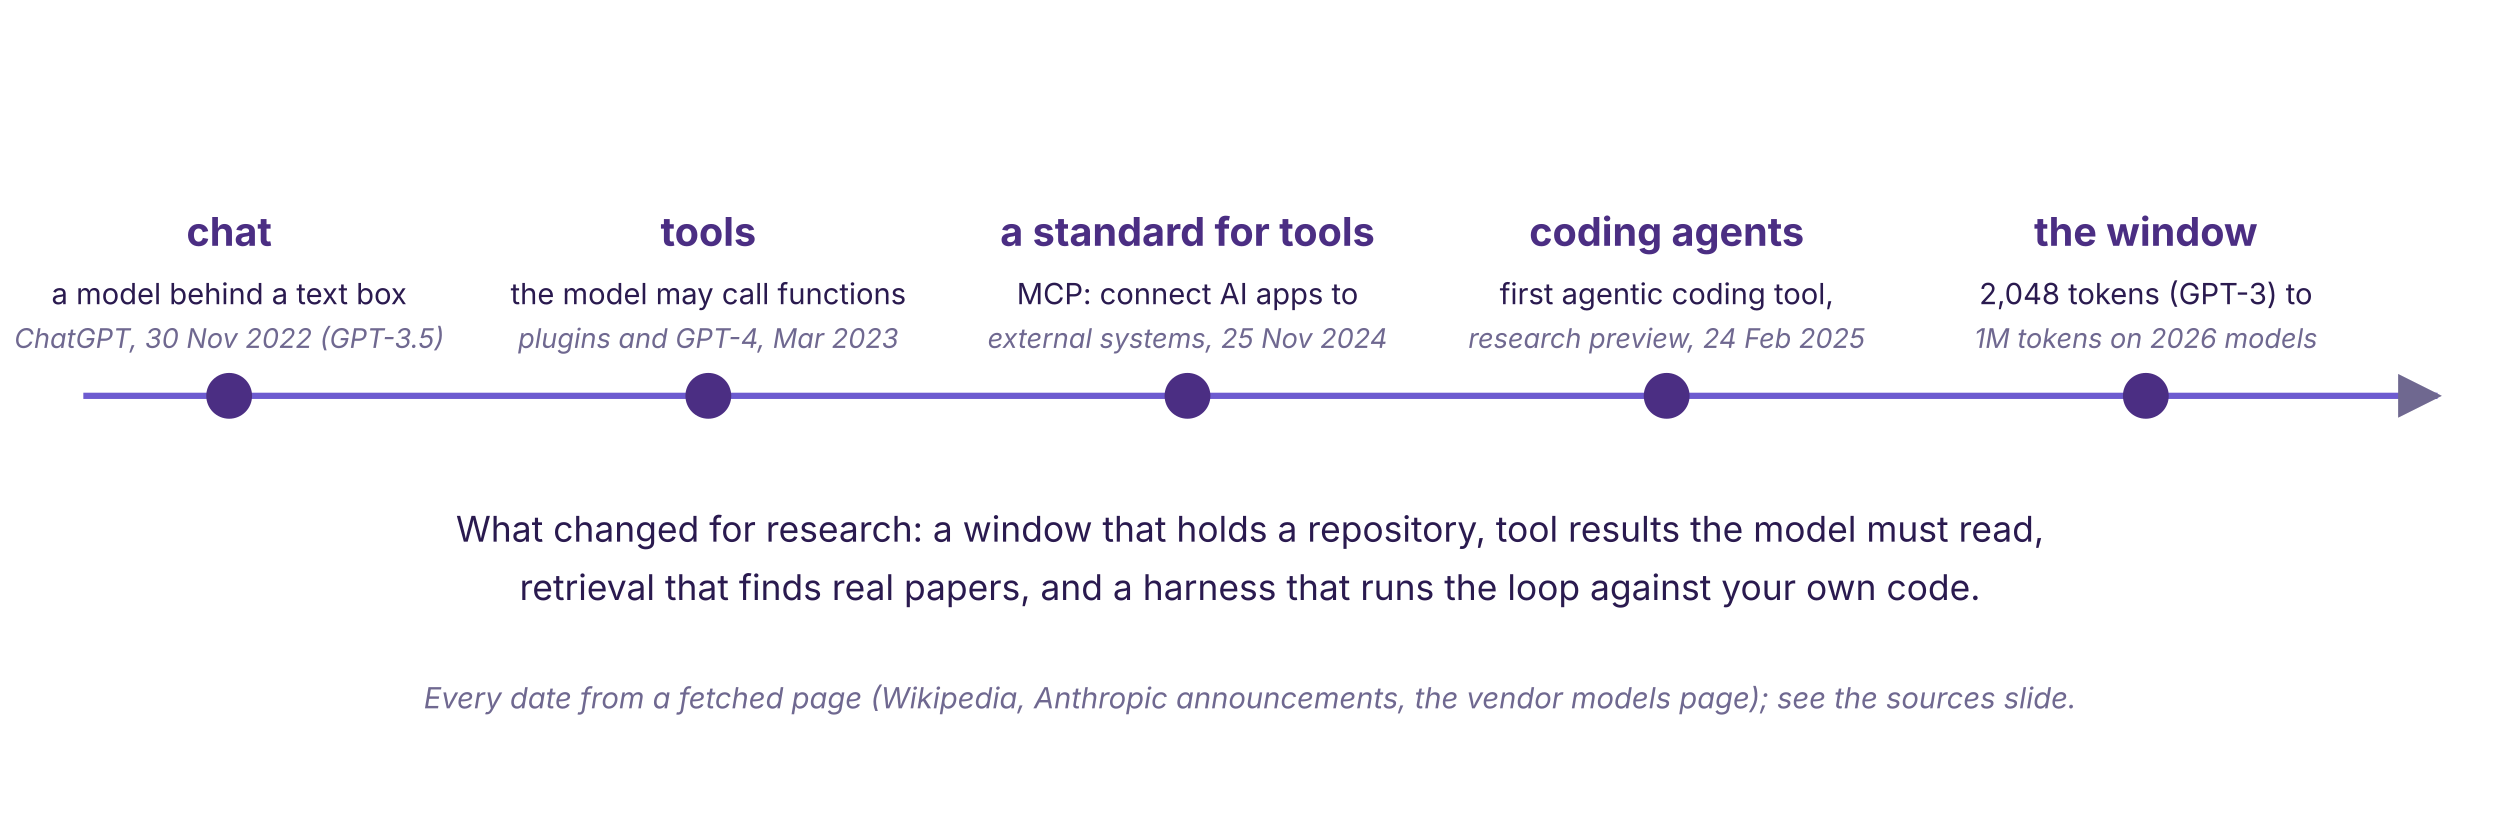
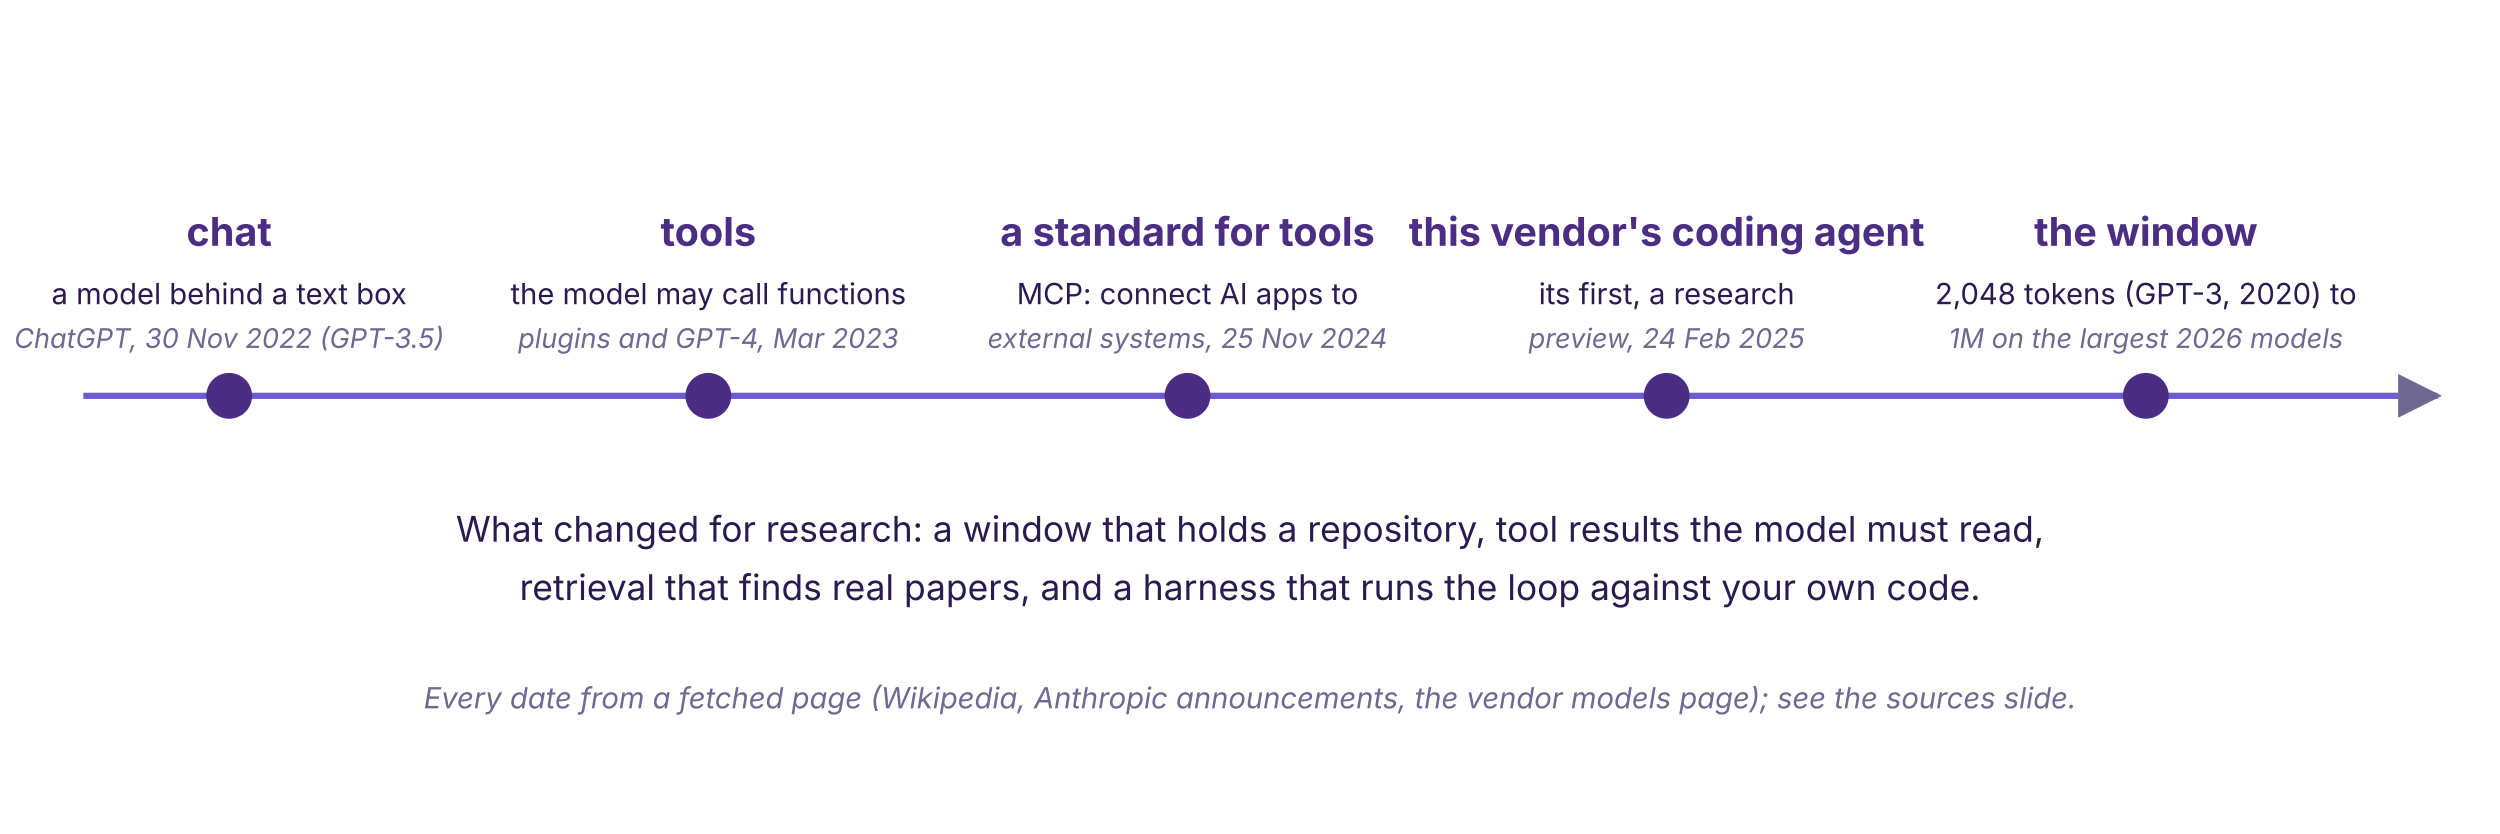
<svg xmlns="http://www.w3.org/2000/svg" viewBox="0 0 1200 400" width="1200" height="400" font-family="Inter, Helvetica, Arial, sans-serif" font-size="22">
  <defs>
    <marker id="a-purple" viewBox="0 0 10 10" refX="9" refY="5" markerWidth="7" markerHeight="7" orient="auto-start-reverse">
      <path d="M 0 0 L 10 5 L 0 10 z" fill="#4b2e83" />
    </marker>
    <marker id="a-red" viewBox="0 0 10 10" refX="9" refY="5" markerWidth="7" markerHeight="7" orient="auto-start-reverse">
      <path d="M 0 0 L 10 5 L 0 10 z" fill="#b3402a" />
    </marker>
    <marker id="a-amber" viewBox="0 0 10 10" refX="9" refY="5" markerWidth="7" markerHeight="7" orient="auto-start-reverse">
      <path d="M 0 0 L 10 5 L 0 10 z" fill="#c77d00" />
    </marker>
    <marker id="a-stone" viewBox="0 0 10 10" refX="9" refY="5" markerWidth="7" markerHeight="7" orient="auto-start-reverse">
      <path d="M 0 0 L 10 5 L 0 10 z" fill="#6f6890" />
    </marker>
  </defs>
  <line x1="40" y1="190" x2="1170" y2="190" stroke="#6d5bd0" stroke-width="3" marker-end="url(#a-stone)" />
  <circle cx="110" cy="190" r="11" fill="#4b2e83" />
  <text x="110" y="118" text-anchor="middle" font-size="19" fill="#4b2e83" font-weight="700">chat</text>
  <text x="110" y="146" text-anchor="middle" font-size="14" fill="#2a1a4f">a model behind a text box</text>
  <text x="110" y="167" text-anchor="middle" font-size="13" fill="#6f6890" font-style="italic">ChatGPT, 30 Nov 2022 (GPT-3.5)</text>
  <circle cx="340" cy="190" r="11" fill="#4b2e83" />
  <text x="340" y="118" text-anchor="middle" font-size="19" fill="#4b2e83" font-weight="700">tools</text>
  <text x="340" y="146" text-anchor="middle" font-size="14" fill="#2a1a4f">the model may call functions</text>
  <text x="340" y="167" text-anchor="middle" font-size="13" fill="#6f6890" font-style="italic">plugins and GPT-4, Mar 2023</text>
  <circle cx="570" cy="190" r="11" fill="#4b2e83" />
  <text x="570" y="118" text-anchor="middle" font-size="19" fill="#4b2e83" font-weight="700">a standard for tools</text>
  <text x="570" y="146" text-anchor="middle" font-size="14" fill="#2a1a4f">MCP: connect AI apps to</text>
  <text x="570" y="167" text-anchor="middle" font-size="13" fill="#6f6890" font-style="italic">external systems, 25 Nov 2024</text>
  <circle cx="800" cy="190" r="11" fill="#4b2e83" />
-   <text x="800" y="118" text-anchor="middle" font-size="19" fill="#4b2e83" font-weight="700">coding agents</text>
-   <text x="800" y="146" text-anchor="middle" font-size="14" fill="#2a1a4f">first agentic coding tool,</text>
-   <text x="800" y="167" text-anchor="middle" font-size="13" fill="#6f6890" font-style="italic">research preview, 24 Feb 2025</text>
+   <text x="800" y="118" text-anchor="middle" font-size="19" fill="#4b2e83" font-weight="700">this vendor's coding agent</text>
+   <text x="800" y="146" text-anchor="middle" font-size="14" fill="#2a1a4f">its first, a research</text>
+   <text x="800" y="167" text-anchor="middle" font-size="13" fill="#6f6890" font-style="italic">preview, 24 Feb 2025</text>
  <circle cx="1030" cy="190" r="11" fill="#4b2e83" />
  <text x="1030" y="118" text-anchor="middle" font-size="19" fill="#4b2e83" font-weight="700">the window</text>
-   <text x="1030" y="146" text-anchor="middle" font-size="14" fill="#2a1a4f">2,048 tokens (GPT-3) to</text>
-   <text x="1030" y="167" text-anchor="middle" font-size="13" fill="#6f6890" font-style="italic">1M tokens on 2026 models</text>
+   <text x="1030" y="146" text-anchor="middle" font-size="14" fill="#2a1a4f">2,048 tokens (GPT-3, 2020) to</text>
+   <text x="1030" y="167" text-anchor="middle" font-size="13" fill="#6f6890" font-style="italic">1M on the largest 2026 models</text>
  <text x="600" y="260" text-anchor="middle" font-size="17" fill="#2a1a4f">What changed for research: a window that holds a repository, tool results the model must read,</text>
  <text x="600" y="288" text-anchor="middle" font-size="17" fill="#2a1a4f">retrieval that finds real papers, and a harness that runs the loop against your own code.</text>
  <text x="600" y="340" text-anchor="middle" font-size="14" fill="#6f6890" font-style="italic">Every date from a fetched page (Wikipedia, Anthropic announcements, the vendor models page); see the sources slide.</text>
</svg>
